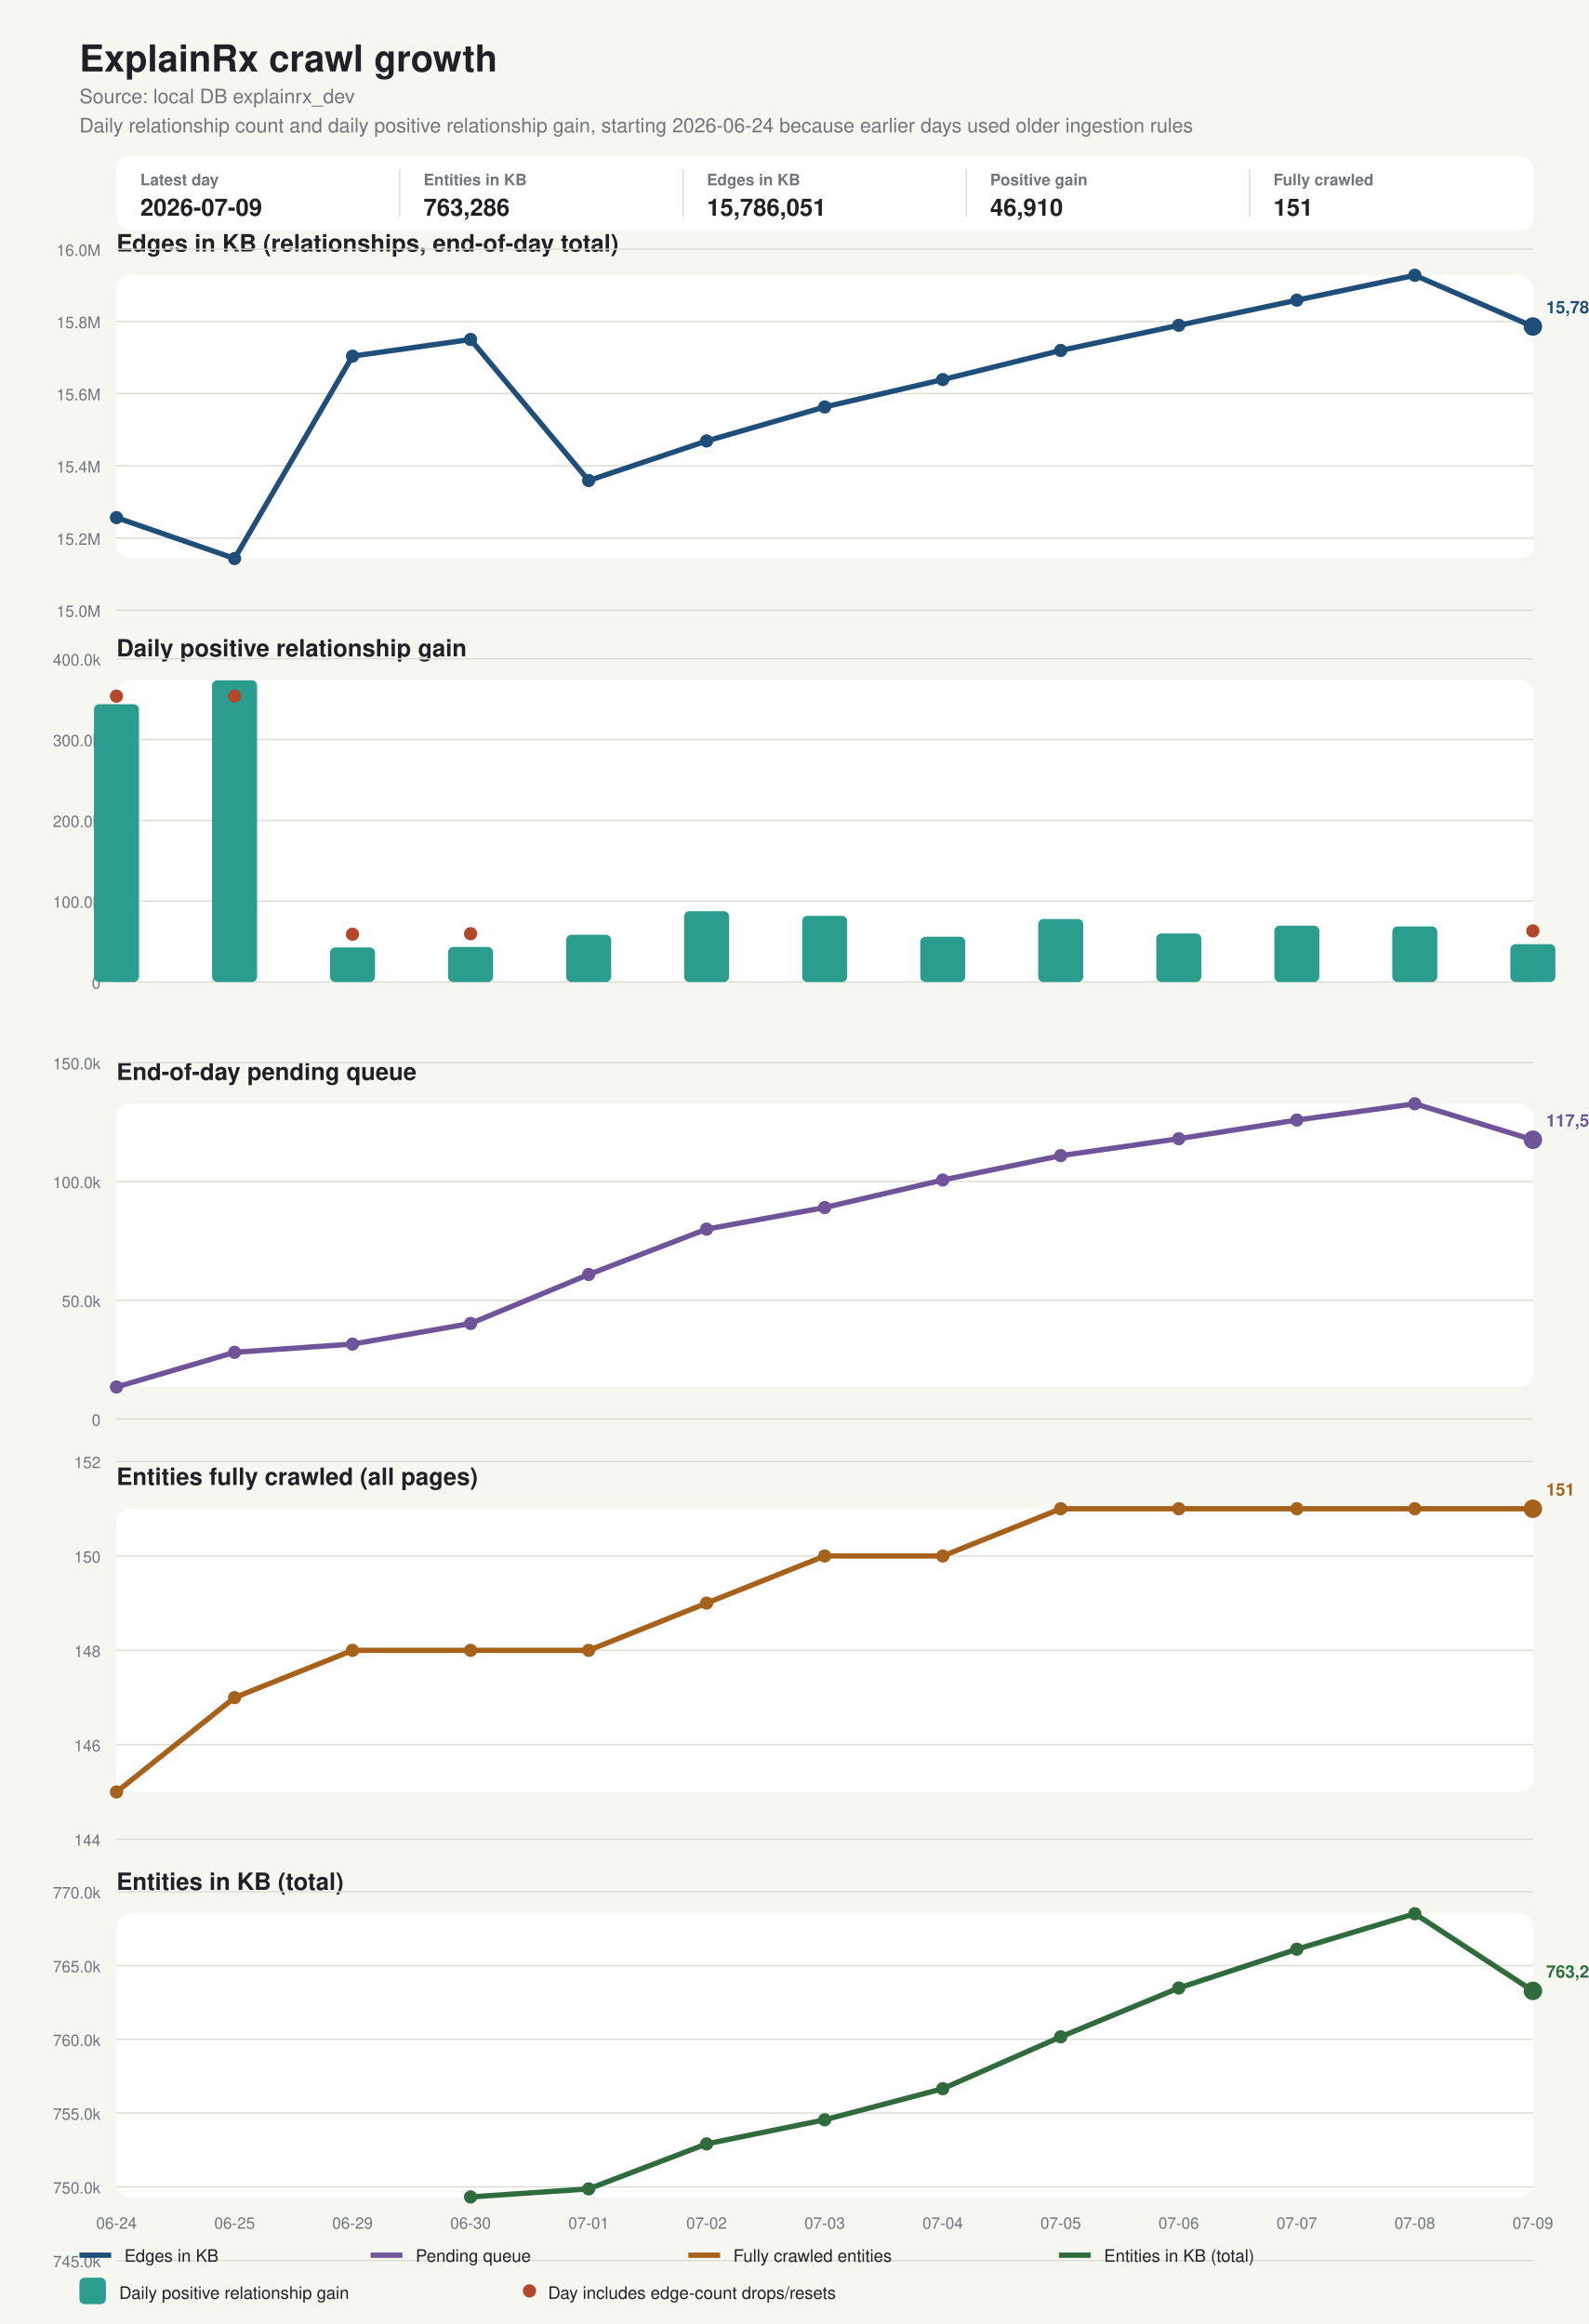
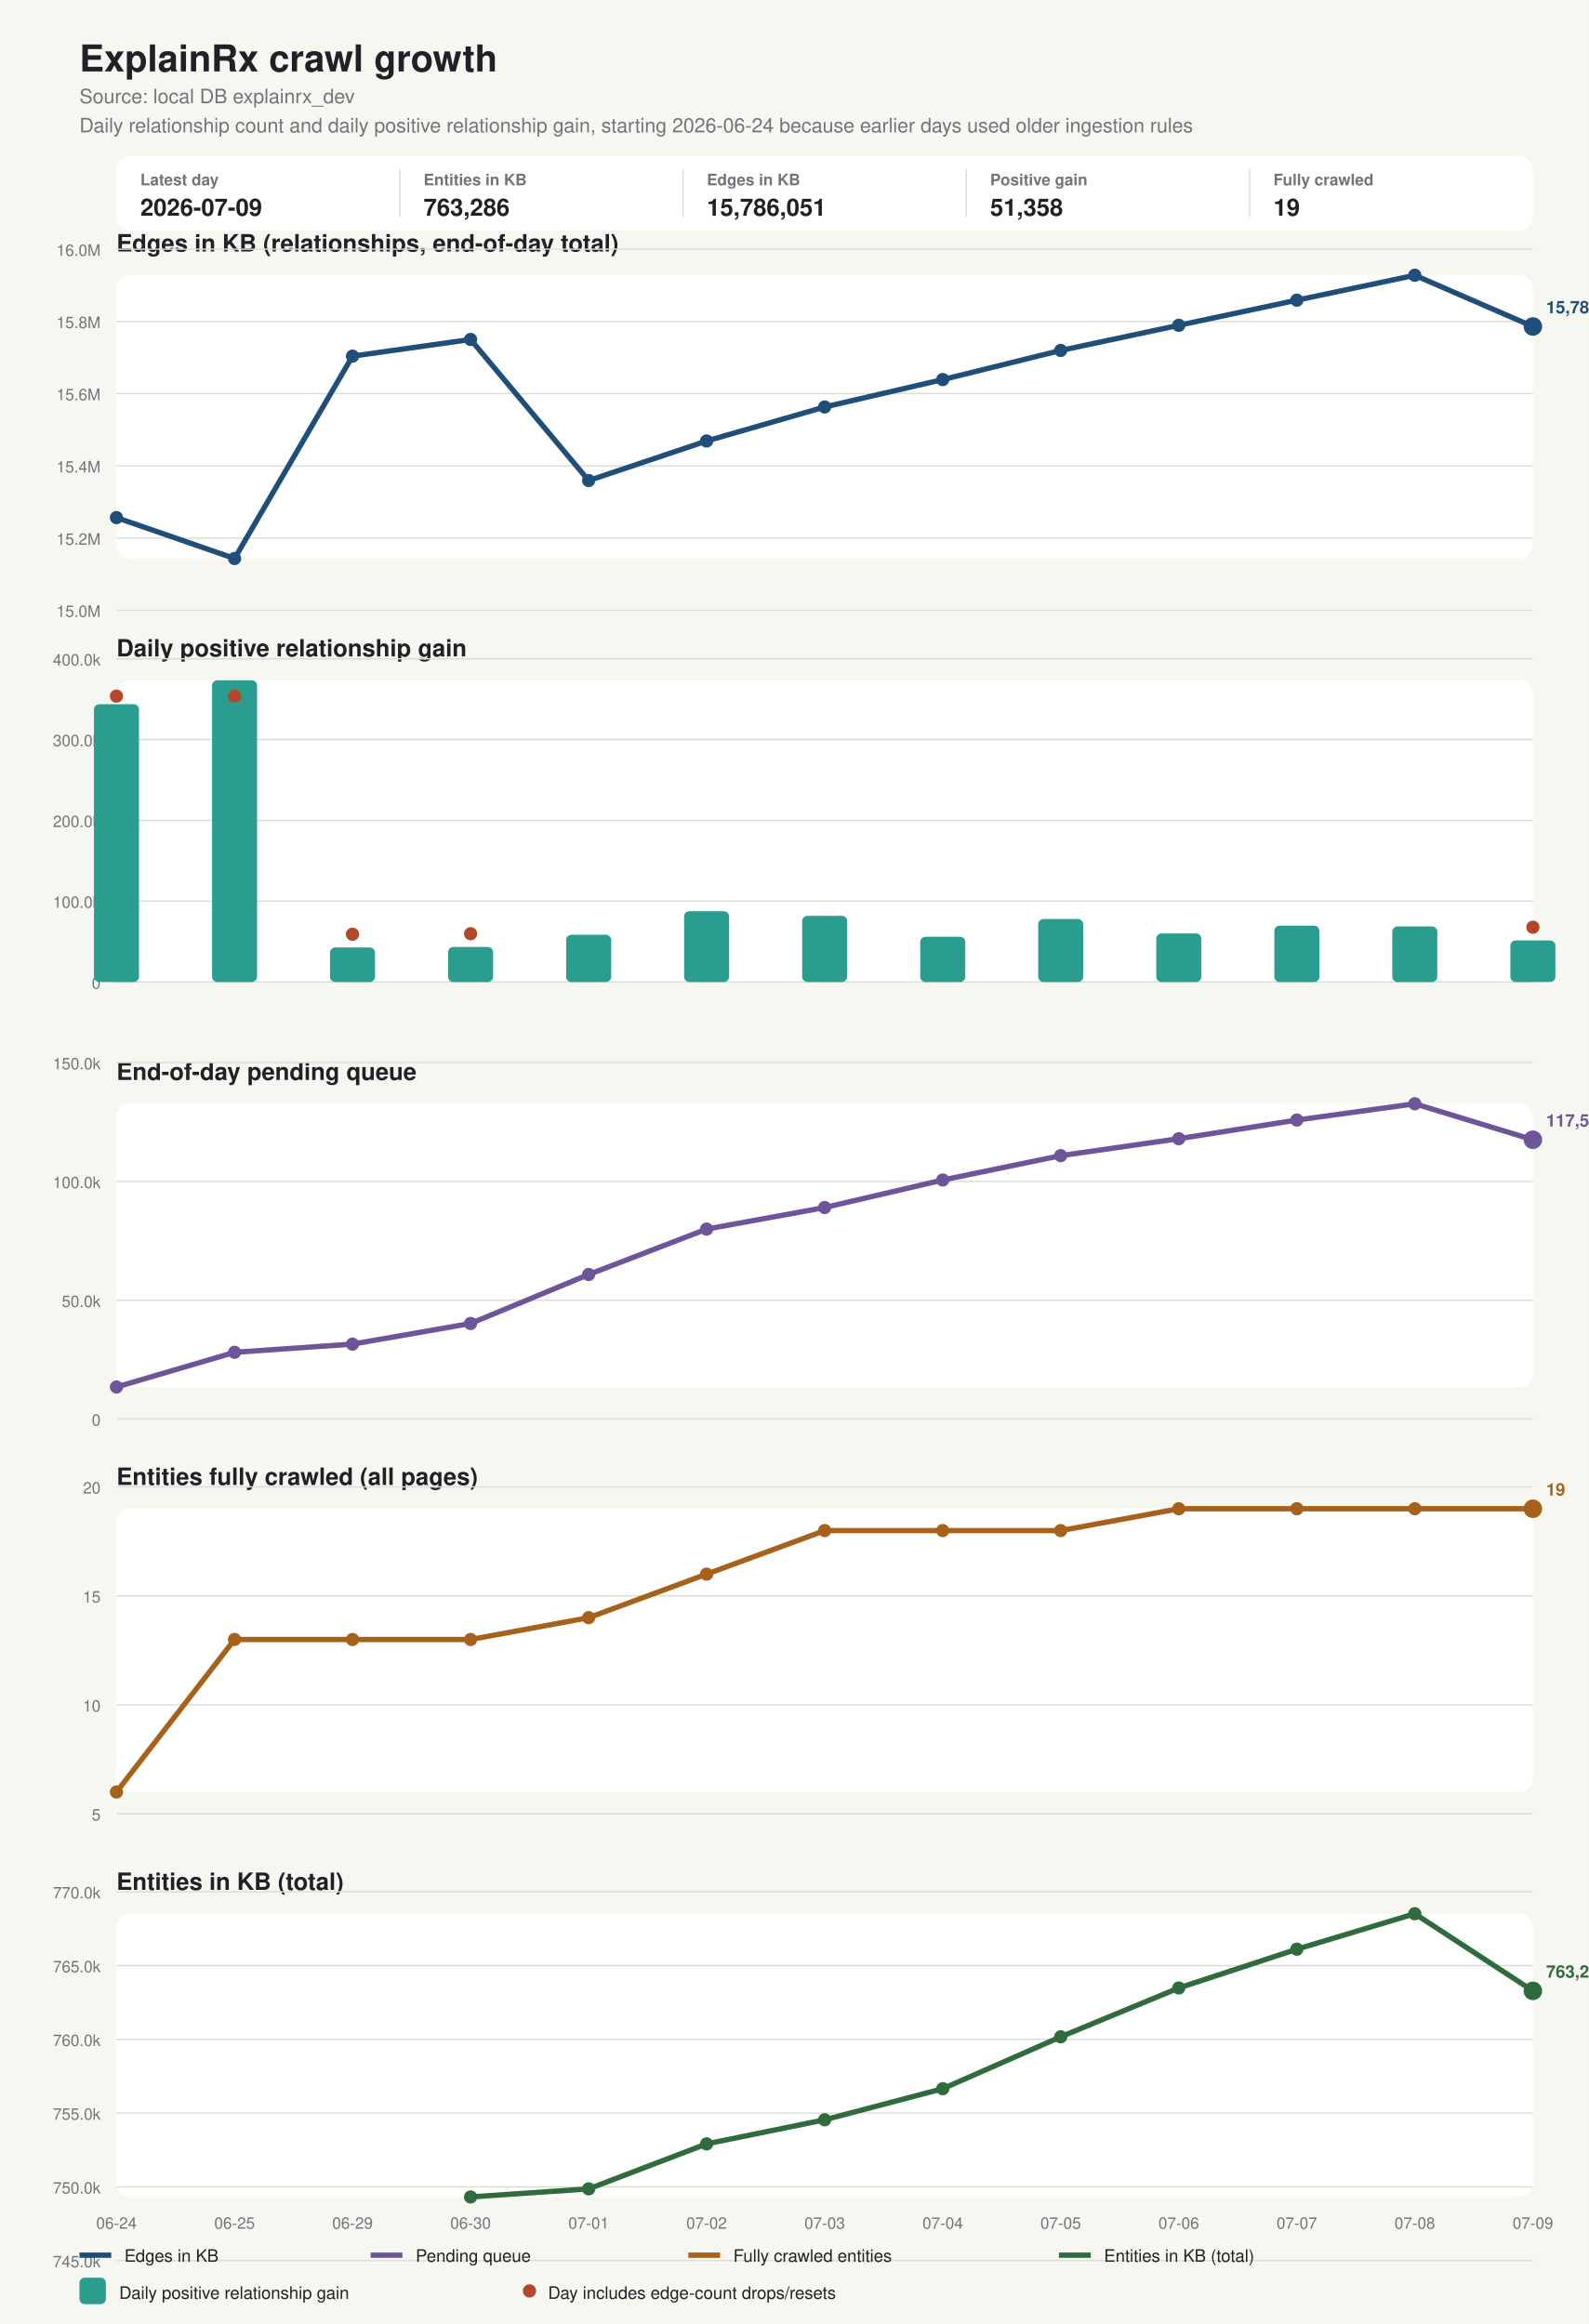
<svg xmlns="http://www.w3.org/2000/svg" width="1200" height="1756" viewBox="0 0 1200 1756">
  <rect width="100%" height="100%" fill="#f7f7f2" />
  <text x="60" y="54" font-family="Helvetica, Arial, sans-serif" font-size="28" font-weight="700" fill="#202126">ExplainRx crawl growth</text>
  <text x="60" y="78" font-family="Helvetica, Arial, sans-serif" font-size="15" fill="#70757a">Source: local DB explainrx_dev</text>
  <text x="60" y="100" font-family="Helvetica, Arial, sans-serif" font-size="15" fill="#70757a">Daily relationship count and daily positive relationship gain, starting 2026-06-24 because earlier days used older ingestion rules</text>
  <rect x="88" y="118" width="1070" height="56" fill="#ffffff" rx="10" />
  <rect x="88" y="208" width="1070" height="214" fill="#ffffff" rx="10" />
  <rect x="88" y="514" width="1070" height="228" fill="#ffffff" rx="10" />
  <rect x="88" y="834" width="1070" height="214" fill="#ffffff" rx="10" />
  <rect x="88" y="1140" width="1070" height="214" fill="#ffffff" rx="10" />
  <rect x="88" y="1446" width="1070" height="214" fill="#ffffff" rx="10" />
  <text x="88" y="190" font-family="Helvetica, Arial, sans-serif" font-size="18" font-weight="700" fill="#202126">Edges in KB (relationships, end-of-day total)</text>
  <text x="88" y="496" font-family="Helvetica, Arial, sans-serif" font-size="18" font-weight="700" fill="#202126">Daily positive relationship gain</text>
  <text x="88" y="816" font-family="Helvetica, Arial, sans-serif" font-size="18" font-weight="700" fill="#202126">End-of-day pending queue</text>
  <text x="88" y="1122" font-family="Helvetica, Arial, sans-serif" font-size="18" font-weight="700" fill="#202126">Entities fully crawled (all pages)</text>
  <text x="88" y="1428" font-family="Helvetica, Arial, sans-serif" font-size="18" font-weight="700" fill="#202126">Entities in KB (total)</text>
  <text x="106.0" y="140" font-family="Helvetica, Arial, sans-serif" font-size="12" font-weight="700" fill="#70757a">Latest day</text>
  <text x="106.0" y="163" font-family="Helvetica, Arial, sans-serif" font-size="18" font-weight="700" fill="#202126">2026-07-09</text>
  <line x1="302.0" y1="128" x2="302.0" y2="164" stroke="#d8ddd2" stroke-width="1" />
  <text x="320.0" y="140" font-family="Helvetica, Arial, sans-serif" font-size="12" font-weight="700" fill="#70757a">Entities in KB</text>
  <text x="320.0" y="163" font-family="Helvetica, Arial, sans-serif" font-size="18" font-weight="700" fill="#202126">763,286</text>
  <line x1="516.0" y1="128" x2="516.0" y2="164" stroke="#d8ddd2" stroke-width="1" />
  <text x="534.0" y="140" font-family="Helvetica, Arial, sans-serif" font-size="12" font-weight="700" fill="#70757a">Edges in KB</text>
  <text x="534.0" y="163" font-family="Helvetica, Arial, sans-serif" font-size="18" font-weight="700" fill="#202126">15,786,051</text>
  <line x1="730.0" y1="128" x2="730.0" y2="164" stroke="#d8ddd2" stroke-width="1" />
  <text x="748.0" y="140" font-family="Helvetica, Arial, sans-serif" font-size="12" font-weight="700" fill="#70757a">Positive gain</text>
-   <text x="748.0" y="163" font-family="Helvetica, Arial, sans-serif" font-size="18" font-weight="700" fill="#202126">46,910</text>
+   <text x="748.0" y="163" font-family="Helvetica, Arial, sans-serif" font-size="18" font-weight="700" fill="#202126">51,358</text>
  <line x1="944.0" y1="128" x2="944.0" y2="164" stroke="#d8ddd2" stroke-width="1" />
  <text x="962.0" y="140" font-family="Helvetica, Arial, sans-serif" font-size="12" font-weight="700" fill="#70757a">Fully crawled</text>
-   <text x="962.0" y="163" font-family="Helvetica, Arial, sans-serif" font-size="18" font-weight="700" fill="#202126">151</text>
+   <text x="962.0" y="163" font-family="Helvetica, Arial, sans-serif" font-size="18" font-weight="700" fill="#202126">19</text>
  <line x1="88" y1="461.1" x2="1158" y2="461.1" stroke="#d8ddd2" stroke-width="1" />
  <text x="76" y="466.1" text-anchor="end" font-family="Helvetica, Arial, sans-serif" font-size="12" fill="#70757a">15.0M</text>
  <line x1="88" y1="406.6" x2="1158" y2="406.6" stroke="#d8ddd2" stroke-width="1" />
  <text x="76" y="411.6" text-anchor="end" font-family="Helvetica, Arial, sans-serif" font-size="12" fill="#70757a">15.2M</text>
  <line x1="88" y1="352.0" x2="1158" y2="352.0" stroke="#d8ddd2" stroke-width="1" />
  <text x="76" y="357.0" text-anchor="end" font-family="Helvetica, Arial, sans-serif" font-size="12" fill="#70757a">15.4M</text>
  <line x1="88" y1="297.4" x2="1158" y2="297.4" stroke="#d8ddd2" stroke-width="1" />
  <text x="76" y="302.4" text-anchor="end" font-family="Helvetica, Arial, sans-serif" font-size="12" fill="#70757a">15.6M</text>
  <line x1="88" y1="242.9" x2="1158" y2="242.9" stroke="#d8ddd2" stroke-width="1" />
  <text x="76" y="247.9" text-anchor="end" font-family="Helvetica, Arial, sans-serif" font-size="12" fill="#70757a">15.8M</text>
  <line x1="88" y1="188.3" x2="1158" y2="188.3" stroke="#d8ddd2" stroke-width="1" />
  <text x="76" y="193.3" text-anchor="end" font-family="Helvetica, Arial, sans-serif" font-size="12" fill="#70757a">16.0M</text>
  <line x1="88" y1="742.0" x2="1158" y2="742.0" stroke="#d8ddd2" stroke-width="1" />
  <text x="76" y="747.0" text-anchor="end" font-family="Helvetica, Arial, sans-serif" font-size="12" fill="#70757a">0</text>
  <line x1="88" y1="680.9" x2="1158" y2="680.9" stroke="#d8ddd2" stroke-width="1" />
  <text x="76" y="685.9" text-anchor="end" font-family="Helvetica, Arial, sans-serif" font-size="12" fill="#70757a">100.0k</text>
  <line x1="88" y1="619.9" x2="1158" y2="619.9" stroke="#d8ddd2" stroke-width="1" />
  <text x="76" y="624.9" text-anchor="end" font-family="Helvetica, Arial, sans-serif" font-size="12" fill="#70757a">200.0k</text>
  <line x1="88" y1="558.8" x2="1158" y2="558.8" stroke="#d8ddd2" stroke-width="1" />
  <text x="76" y="563.8" text-anchor="end" font-family="Helvetica, Arial, sans-serif" font-size="12" fill="#70757a">300.0k</text>
  <line x1="88" y1="497.8" x2="1158" y2="497.8" stroke="#d8ddd2" stroke-width="1" />
  <text x="76" y="502.8" text-anchor="end" font-family="Helvetica, Arial, sans-serif" font-size="12" fill="#70757a">400.0k</text>
  <line x1="88" y1="1072.2" x2="1158" y2="1072.2" stroke="#d8ddd2" stroke-width="1" />
  <text x="76" y="1077.2" text-anchor="end" font-family="Helvetica, Arial, sans-serif" font-size="12" fill="#70757a">0</text>
  <line x1="88" y1="982.5" x2="1158" y2="982.5" stroke="#d8ddd2" stroke-width="1" />
  <text x="76" y="987.5" text-anchor="end" font-family="Helvetica, Arial, sans-serif" font-size="12" fill="#70757a">50.0k</text>
  <line x1="88" y1="892.7" x2="1158" y2="892.7" stroke="#d8ddd2" stroke-width="1" />
  <text x="76" y="897.7" text-anchor="end" font-family="Helvetica, Arial, sans-serif" font-size="12" fill="#70757a">100.0k</text>
  <line x1="88" y1="802.9" x2="1158" y2="802.9" stroke="#d8ddd2" stroke-width="1" />
  <text x="76" y="807.9" text-anchor="end" font-family="Helvetica, Arial, sans-serif" font-size="12" fill="#70757a">150.0k</text>
-   <line x1="88" y1="1389.7" x2="1158" y2="1389.7" stroke="#d8ddd2" stroke-width="1" />
-   <text x="76" y="1394.7" text-anchor="end" font-family="Helvetica, Arial, sans-serif" font-size="12" fill="#70757a">144</text>
-   <line x1="88" y1="1318.3" x2="1158" y2="1318.3" stroke="#d8ddd2" stroke-width="1" />
-   <text x="76" y="1323.3" text-anchor="end" font-family="Helvetica, Arial, sans-serif" font-size="12" fill="#70757a">146</text>
-   <line x1="88" y1="1247.0" x2="1158" y2="1247.0" stroke="#d8ddd2" stroke-width="1" />
-   <text x="76" y="1252.0" text-anchor="end" font-family="Helvetica, Arial, sans-serif" font-size="12" fill="#70757a">148</text>
-   <line x1="88" y1="1175.7" x2="1158" y2="1175.7" stroke="#d8ddd2" stroke-width="1" />
-   <text x="76" y="1180.7" text-anchor="end" font-family="Helvetica, Arial, sans-serif" font-size="12" fill="#70757a">150</text>
-   <line x1="88" y1="1104.3" x2="1158" y2="1104.3" stroke="#d8ddd2" stroke-width="1" />
-   <text x="76" y="1109.3" text-anchor="end" font-family="Helvetica, Arial, sans-serif" font-size="12" fill="#70757a">152</text>
+   <line x1="88" y1="1370.5" x2="1158" y2="1370.5" stroke="#d8ddd2" stroke-width="1" />
+   <text x="76" y="1375.5" text-anchor="end" font-family="Helvetica, Arial, sans-serif" font-size="12" fill="#70757a">5</text>
+   <line x1="88" y1="1288.2" x2="1158" y2="1288.2" stroke="#d8ddd2" stroke-width="1" />
+   <text x="76" y="1293.2" text-anchor="end" font-family="Helvetica, Arial, sans-serif" font-size="12" fill="#70757a">10</text>
+   <line x1="88" y1="1205.8" x2="1158" y2="1205.8" stroke="#d8ddd2" stroke-width="1" />
+   <text x="76" y="1210.8" text-anchor="end" font-family="Helvetica, Arial, sans-serif" font-size="12" fill="#70757a">15</text>
+   <line x1="88" y1="1123.5" x2="1158" y2="1123.5" stroke="#d8ddd2" stroke-width="1" />
+   <text x="76" y="1128.5" text-anchor="end" font-family="Helvetica, Arial, sans-serif" font-size="12" fill="#70757a">20</text>
  <line x1="88" y1="1708.1" x2="1158" y2="1708.1" stroke="#d8ddd2" stroke-width="1" />
  <text x="76" y="1713.1" text-anchor="end" font-family="Helvetica, Arial, sans-serif" font-size="12" fill="#70757a">745.0k</text>
  <line x1="88" y1="1652.4" x2="1158" y2="1652.4" stroke="#d8ddd2" stroke-width="1" />
  <text x="76" y="1657.4" text-anchor="end" font-family="Helvetica, Arial, sans-serif" font-size="12" fill="#70757a">750.0k</text>
  <line x1="88" y1="1596.6" x2="1158" y2="1596.6" stroke="#d8ddd2" stroke-width="1" />
  <text x="76" y="1601.6" text-anchor="end" font-family="Helvetica, Arial, sans-serif" font-size="12" fill="#70757a">755.0k</text>
  <line x1="88" y1="1540.9" x2="1158" y2="1540.9" stroke="#d8ddd2" stroke-width="1" />
  <text x="76" y="1545.9" text-anchor="end" font-family="Helvetica, Arial, sans-serif" font-size="12" fill="#70757a">760.0k</text>
  <line x1="88" y1="1485.2" x2="1158" y2="1485.2" stroke="#d8ddd2" stroke-width="1" />
  <text x="76" y="1490.2" text-anchor="end" font-family="Helvetica, Arial, sans-serif" font-size="12" fill="#70757a">765.0k</text>
  <line x1="88" y1="1429.4" x2="1158" y2="1429.4" stroke="#d8ddd2" stroke-width="1" />
  <text x="76" y="1434.4" text-anchor="end" font-family="Helvetica, Arial, sans-serif" font-size="12" fill="#70757a">770.0k</text>
  <path d="M 88.0 391.1 L 177.2 422.0 L 266.3 269.1 L 355.5 256.5 L 444.7 363.1 L 533.8 333.2 L 623.0 307.5 L 712.2 286.8 L 801.3 264.8 L 890.5 245.8 L 979.7 226.8 L 1068.8 208.0 L 1158.0 246.7" fill="none" stroke="#1f4e79" stroke-width="4" stroke-linecap="round" stroke-linejoin="round" />
  <circle cx="88.0" cy="391.1" r="5" fill="#1f4e79" />
  <circle cx="177.2" cy="422.0" r="5" fill="#1f4e79" />
  <circle cx="266.3" cy="269.1" r="5" fill="#1f4e79" />
  <circle cx="355.5" cy="256.5" r="5" fill="#1f4e79" />
  <circle cx="444.7" cy="363.1" r="5" fill="#1f4e79" />
  <circle cx="533.8" cy="333.2" r="5" fill="#1f4e79" />
  <circle cx="623.0" cy="307.5" r="5" fill="#1f4e79" />
  <circle cx="712.2" cy="286.8" r="5" fill="#1f4e79" />
  <circle cx="801.3" cy="264.8" r="5" fill="#1f4e79" />
  <circle cx="890.5" cy="245.8" r="5" fill="#1f4e79" />
  <circle cx="979.7" cy="226.8" r="5" fill="#1f4e79" />
  <circle cx="1068.8" cy="208.0" r="5" fill="#1f4e79" />
  <circle cx="1158.0" cy="246.7" r="7" fill="#1f4e79" />
  <text x="1168.0" y="236.7" font-family="Helvetica, Arial, sans-serif" font-size="13" font-weight="700" fill="#1f4e79">15,786,051</text>
  <rect x="71.0" y="532.1" width="34" height="209.9" rx="4" fill="#2a9d8f" />
  <circle cx="88.0" cy="526.0" r="5" fill="#b3472c" />
  <rect x="160.2" y="514.0" width="34" height="228.0" rx="4" fill="#2a9d8f" />
  <circle cx="177.2" cy="526.0" r="5" fill="#b3472c" />
  <rect x="249.3" y="715.9" width="34" height="26.1" rx="4" fill="#2a9d8f" />
  <circle cx="266.3" cy="705.9" r="5" fill="#b3472c" />
  <rect x="338.5" y="715.5" width="34" height="26.5" rx="4" fill="#2a9d8f" />
  <circle cx="355.5" cy="705.5" r="5" fill="#b3472c" />
  <rect x="427.7" y="706.3" width="34" height="35.7" rx="4" fill="#2a9d8f" />
  <rect x="516.8" y="688.5" width="34" height="53.5" rx="4" fill="#2a9d8f" />
  <rect x="606.0" y="692.0" width="34" height="50.0" rx="4" fill="#2a9d8f" />
  <rect x="695.2" y="707.8" width="34" height="34.2" rx="4" fill="#2a9d8f" />
  <rect x="784.3" y="694.4" width="34" height="47.6" rx="4" fill="#2a9d8f" />
  <rect x="873.5" y="705.3" width="34" height="36.7" rx="4" fill="#2a9d8f" />
  <rect x="962.7" y="699.4" width="34" height="42.6" rx="4" fill="#2a9d8f" />
  <rect x="1051.8" y="700.0" width="34" height="42.0" rx="4" fill="#2a9d8f" />
-   <rect x="1141.0" y="713.4" width="34" height="28.6" rx="4" fill="#2a9d8f" />
-   <circle cx="1158.0" cy="703.4" r="5" fill="#b3472c" />
+   <rect x="1141.0" y="710.6" width="34" height="31.4" rx="4" fill="#2a9d8f" />
+   <circle cx="1158.0" cy="700.6" r="5" fill="#b3472c" />
  <path d="M 88.0 1048.0 L 177.2 1021.8 L 266.3 1015.6 L 355.5 1000.0 L 444.7 963.0 L 533.8 928.7 L 623.0 912.4 L 712.2 891.6 L 801.3 873.2 L 890.5 860.4 L 979.7 846.3 L 1068.8 834.0 L 1158.0 861.2" fill="none" stroke="#6f5499" stroke-width="4" stroke-linecap="round" stroke-linejoin="round" />
  <circle cx="88.0" cy="1048.0" r="5" fill="#6f5499" />
  <circle cx="177.2" cy="1021.8" r="5" fill="#6f5499" />
  <circle cx="266.3" cy="1015.6" r="5" fill="#6f5499" />
  <circle cx="355.5" cy="1000.0" r="5" fill="#6f5499" />
  <circle cx="444.7" cy="963.0" r="5" fill="#6f5499" />
  <circle cx="533.8" cy="928.7" r="5" fill="#6f5499" />
  <circle cx="623.0" cy="912.4" r="5" fill="#6f5499" />
  <circle cx="712.2" cy="891.6" r="5" fill="#6f5499" />
  <circle cx="801.3" cy="873.2" r="5" fill="#6f5499" />
  <circle cx="890.5" cy="860.4" r="5" fill="#6f5499" />
  <circle cx="979.7" cy="846.3" r="5" fill="#6f5499" />
  <circle cx="1068.8" cy="834.0" r="5" fill="#6f5499" />
  <circle cx="1158.0" cy="861.2" r="7" fill="#6f5499" />
  <text x="1168.0" y="851.2" font-family="Helvetica, Arial, sans-serif" font-size="13" font-weight="700" fill="#6f5499">117,532</text>
-   <path d="M 88.0 1354.0 L 177.2 1282.7 L 266.3 1247.0 L 355.5 1247.0 L 444.7 1247.0 L 533.8 1211.3 L 623.0 1175.7 L 712.2 1175.7 L 801.3 1140.0 L 890.5 1140.0 L 979.7 1140.0 L 1068.8 1140.0 L 1158.0 1140.0" fill="none" stroke="#a6611a" stroke-width="4" stroke-linecap="round" stroke-linejoin="round" />
+   <path d="M 88.0 1354.0 L 177.2 1238.8 L 266.3 1238.8 L 355.5 1238.8 L 444.7 1222.3 L 533.8 1189.4 L 623.0 1156.5 L 712.2 1156.5 L 801.3 1156.5 L 890.5 1140.0 L 979.7 1140.0 L 1068.8 1140.0 L 1158.0 1140.0" fill="none" stroke="#a6611a" stroke-width="4" stroke-linecap="round" stroke-linejoin="round" />
  <circle cx="88.0" cy="1354.0" r="5" fill="#a6611a" />
-   <circle cx="177.2" cy="1282.7" r="5" fill="#a6611a" />
-   <circle cx="266.3" cy="1247.0" r="5" fill="#a6611a" />
-   <circle cx="355.5" cy="1247.0" r="5" fill="#a6611a" />
-   <circle cx="444.7" cy="1247.0" r="5" fill="#a6611a" />
-   <circle cx="533.8" cy="1211.3" r="5" fill="#a6611a" />
-   <circle cx="623.0" cy="1175.7" r="5" fill="#a6611a" />
-   <circle cx="712.2" cy="1175.7" r="5" fill="#a6611a" />
-   <circle cx="801.3" cy="1140.0" r="5" fill="#a6611a" />
+   <circle cx="177.2" cy="1238.8" r="5" fill="#a6611a" />
+   <circle cx="266.3" cy="1238.8" r="5" fill="#a6611a" />
+   <circle cx="355.5" cy="1238.8" r="5" fill="#a6611a" />
+   <circle cx="444.7" cy="1222.3" r="5" fill="#a6611a" />
+   <circle cx="533.8" cy="1189.4" r="5" fill="#a6611a" />
+   <circle cx="623.0" cy="1156.5" r="5" fill="#a6611a" />
+   <circle cx="712.2" cy="1156.5" r="5" fill="#a6611a" />
+   <circle cx="801.3" cy="1156.5" r="5" fill="#a6611a" />
  <circle cx="890.5" cy="1140.0" r="5" fill="#a6611a" />
  <circle cx="979.7" cy="1140.0" r="5" fill="#a6611a" />
  <circle cx="1068.8" cy="1140.0" r="5" fill="#a6611a" />
  <circle cx="1158.0" cy="1140.0" r="7" fill="#a6611a" />
-   <text x="1168.0" y="1130.0" font-family="Helvetica, Arial, sans-serif" font-size="13" font-weight="700" fill="#a6611a">151</text>
+   <text x="1168.0" y="1130.0" font-family="Helvetica, Arial, sans-serif" font-size="13" font-weight="700" fill="#a6611a">19</text>
  <path d="M 355.5 1660.0 L 444.7 1653.9 L 533.8 1619.9 L 623.0 1601.7 L 712.2 1578.2 L 801.3 1539.0 L 890.5 1502.1 L 979.7 1472.8 L 1068.8 1446.0 L 1158.0 1504.3" fill="none" stroke="#2f6b3c" stroke-width="4" stroke-linecap="round" stroke-linejoin="round" />
  <circle cx="355.5" cy="1660.0" r="5" fill="#2f6b3c" />
  <circle cx="444.7" cy="1653.9" r="5" fill="#2f6b3c" />
  <circle cx="533.8" cy="1619.9" r="5" fill="#2f6b3c" />
  <circle cx="623.0" cy="1601.7" r="5" fill="#2f6b3c" />
  <circle cx="712.2" cy="1578.2" r="5" fill="#2f6b3c" />
  <circle cx="801.3" cy="1539.0" r="5" fill="#2f6b3c" />
  <circle cx="890.5" cy="1502.1" r="5" fill="#2f6b3c" />
  <circle cx="979.7" cy="1472.8" r="5" fill="#2f6b3c" />
  <circle cx="1068.8" cy="1446.0" r="5" fill="#2f6b3c" />
  <circle cx="1158.0" cy="1504.3" r="7" fill="#2f6b3c" />
  <text x="1168.0" y="1494.3" font-family="Helvetica, Arial, sans-serif" font-size="13" font-weight="700" fill="#2f6b3c">763,286</text>
  <text x="88.0" y="1684" text-anchor="middle" font-family="Helvetica, Arial, sans-serif" font-size="12" fill="#70757a">06-24</text>
  <text x="177.2" y="1684" text-anchor="middle" font-family="Helvetica, Arial, sans-serif" font-size="12" fill="#70757a">06-25</text>
  <text x="266.3" y="1684" text-anchor="middle" font-family="Helvetica, Arial, sans-serif" font-size="12" fill="#70757a">06-29</text>
  <text x="355.5" y="1684" text-anchor="middle" font-family="Helvetica, Arial, sans-serif" font-size="12" fill="#70757a">06-30</text>
  <text x="444.7" y="1684" text-anchor="middle" font-family="Helvetica, Arial, sans-serif" font-size="12" fill="#70757a">07-01</text>
  <text x="533.8" y="1684" text-anchor="middle" font-family="Helvetica, Arial, sans-serif" font-size="12" fill="#70757a">07-02</text>
  <text x="623.0" y="1684" text-anchor="middle" font-family="Helvetica, Arial, sans-serif" font-size="12" fill="#70757a">07-03</text>
  <text x="712.2" y="1684" text-anchor="middle" font-family="Helvetica, Arial, sans-serif" font-size="12" fill="#70757a">07-04</text>
  <text x="801.3" y="1684" text-anchor="middle" font-family="Helvetica, Arial, sans-serif" font-size="12" fill="#70757a">07-05</text>
  <text x="890.5" y="1684" text-anchor="middle" font-family="Helvetica, Arial, sans-serif" font-size="12" fill="#70757a">07-06</text>
  <text x="979.7" y="1684" text-anchor="middle" font-family="Helvetica, Arial, sans-serif" font-size="12" fill="#70757a">07-07</text>
  <text x="1068.8" y="1684" text-anchor="middle" font-family="Helvetica, Arial, sans-serif" font-size="12" fill="#70757a">07-08</text>
  <text x="1158.0" y="1684" text-anchor="middle" font-family="Helvetica, Arial, sans-serif" font-size="12" fill="#70757a">07-09</text>
  <line x1="60" y1="1704" x2="84" y2="1704" stroke="#1f4e79" stroke-width="4" />
  <text x="94" y="1709" font-family="Helvetica, Arial, sans-serif" font-size="13" fill="#202126">Edges in KB</text>
  <line x1="280" y1="1704" x2="304" y2="1704" stroke="#6f5499" stroke-width="4" />
  <text x="314" y="1709" font-family="Helvetica, Arial, sans-serif" font-size="13" fill="#202126">Pending queue</text>
  <line x1="520" y1="1704" x2="544" y2="1704" stroke="#a6611a" stroke-width="4" />
  <text x="554" y="1709" font-family="Helvetica, Arial, sans-serif" font-size="13" fill="#202126">Fully crawled entities</text>
  <line x1="800" y1="1704" x2="824" y2="1704" stroke="#2f6b3c" stroke-width="4" />
  <text x="834" y="1709" font-family="Helvetica, Arial, sans-serif" font-size="13" fill="#202126">Entities in KB (total)</text>
  <rect x="60" y="1721" width="20" height="20" rx="4" fill="#2a9d8f" />
  <text x="90" y="1737" font-family="Helvetica, Arial, sans-serif" font-size="13" fill="#202126">Daily positive relationship gain</text>
  <circle cx="400" cy="1731" r="5" fill="#b3472c" />
  <text x="414" y="1737" font-family="Helvetica, Arial, sans-serif" font-size="13" fill="#202126">Day includes edge-count drops/resets</text>
</svg>
